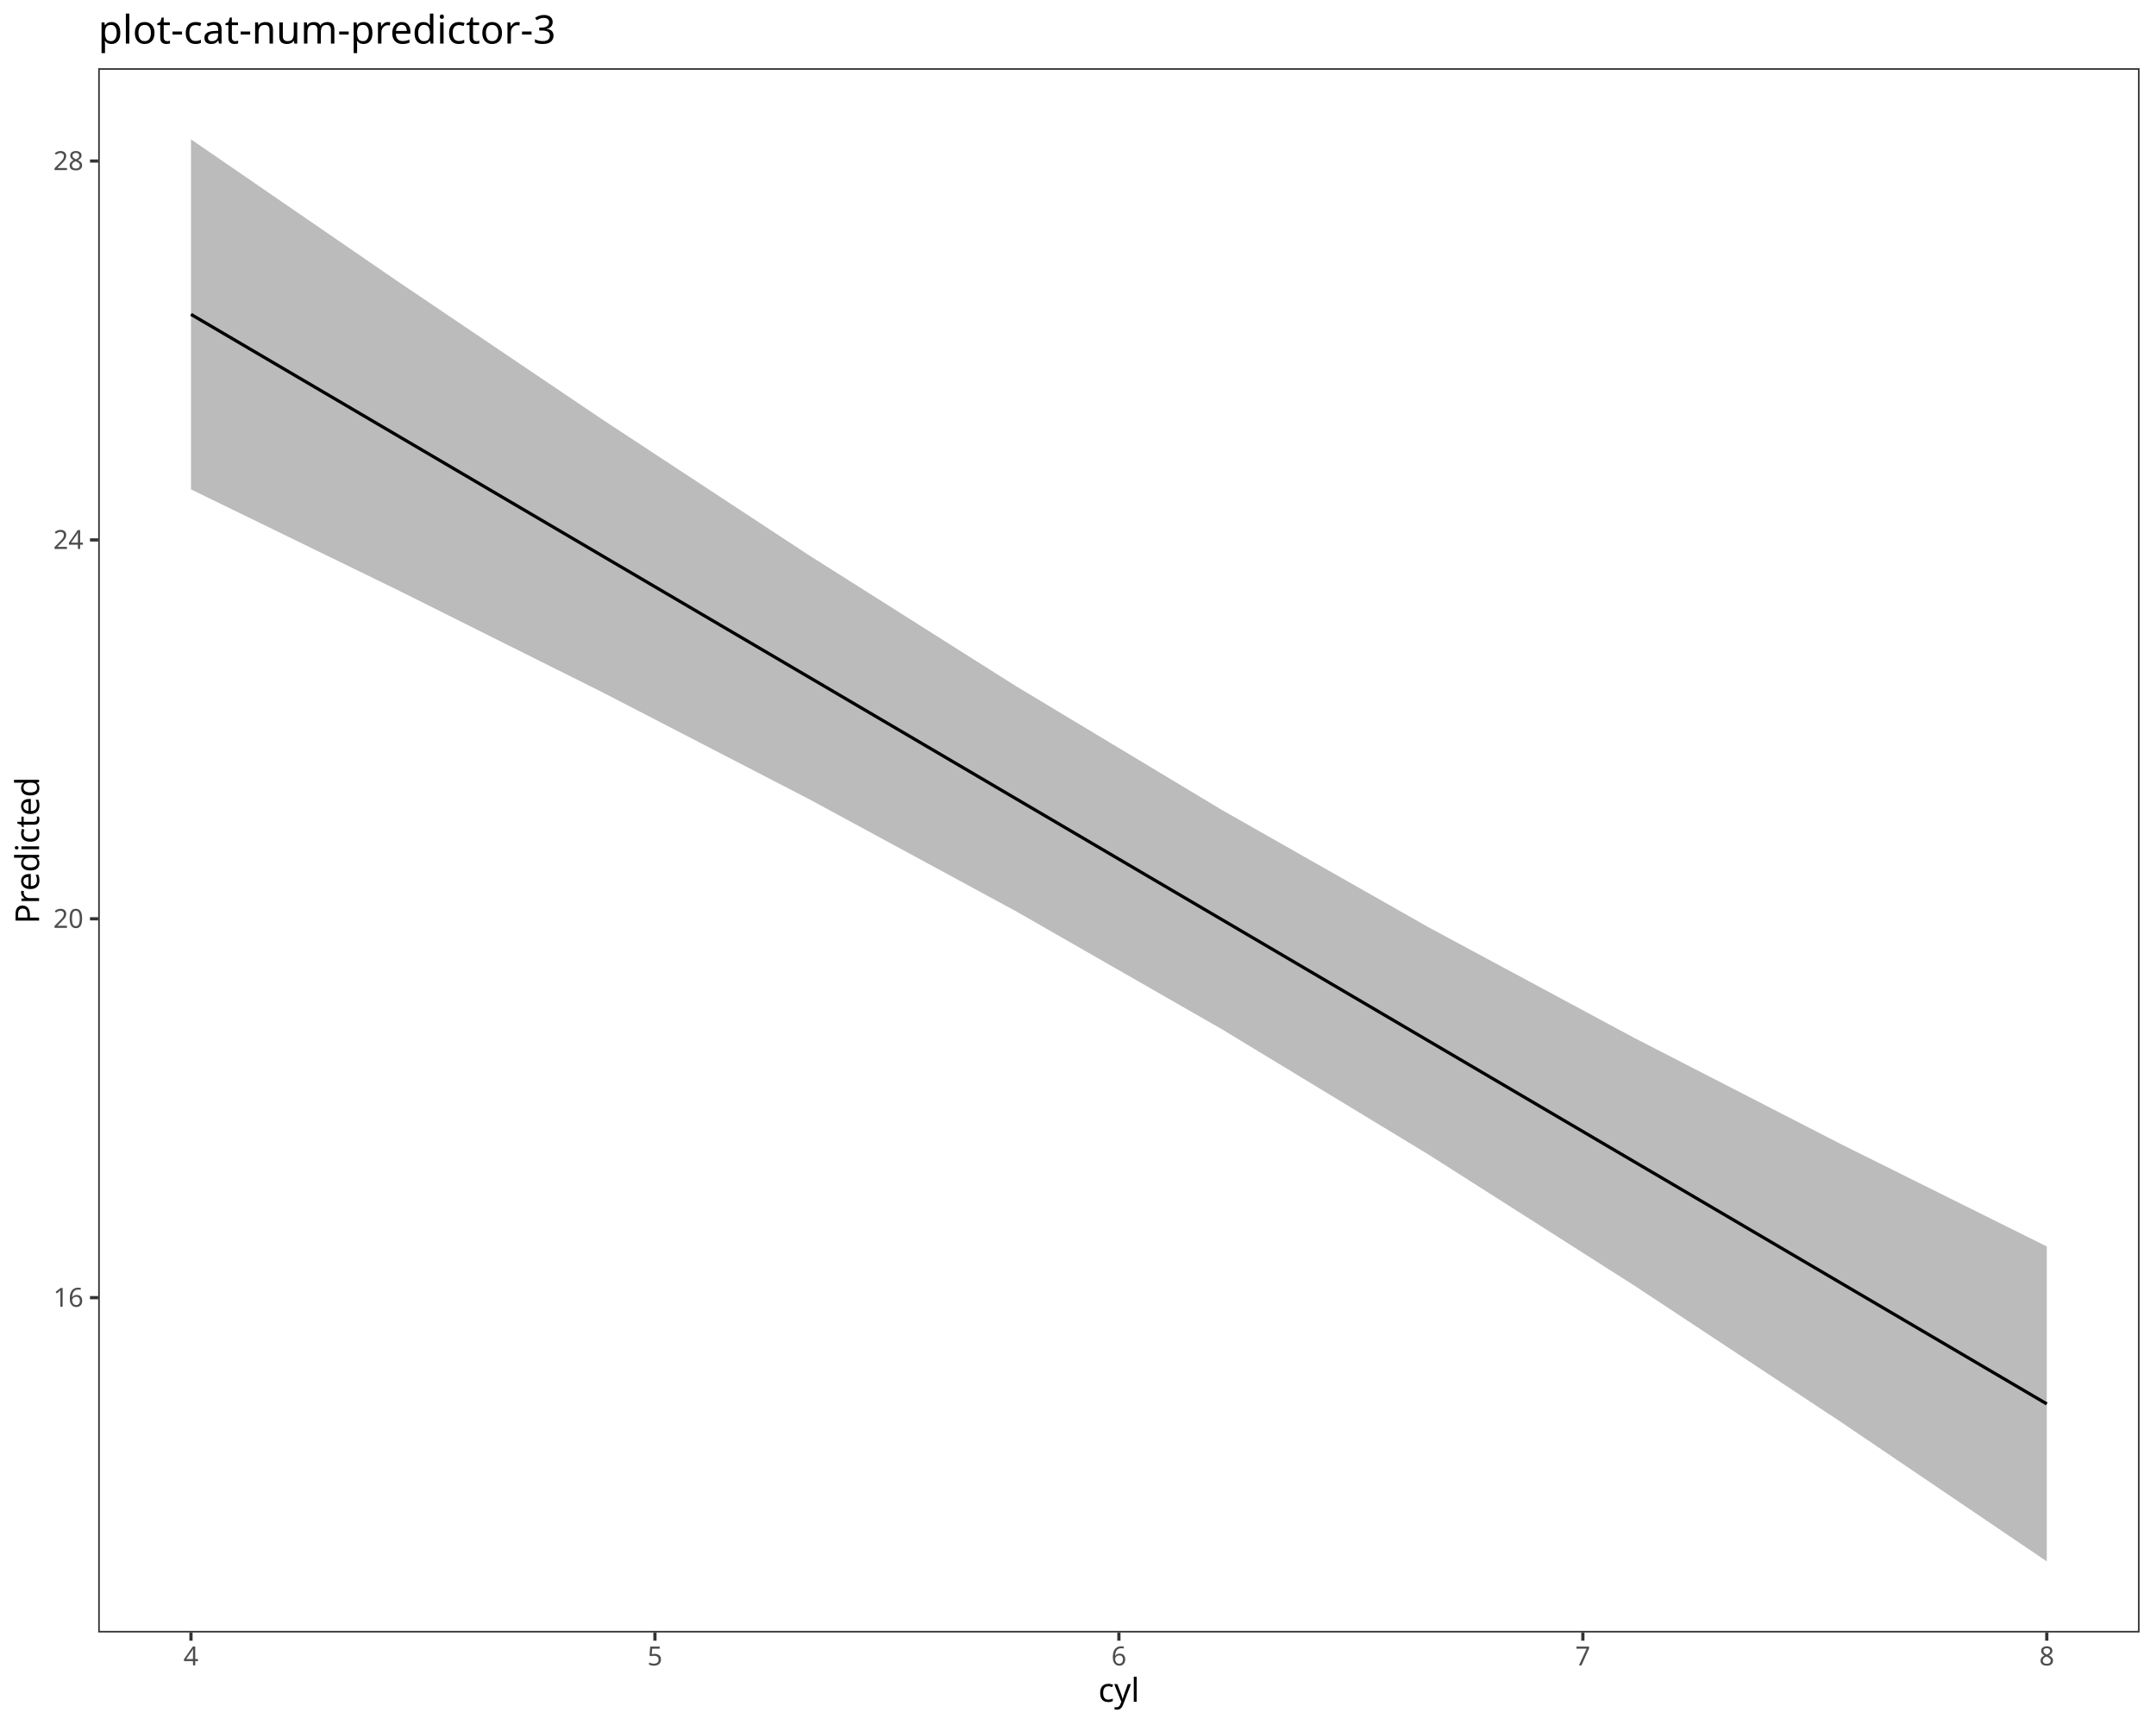
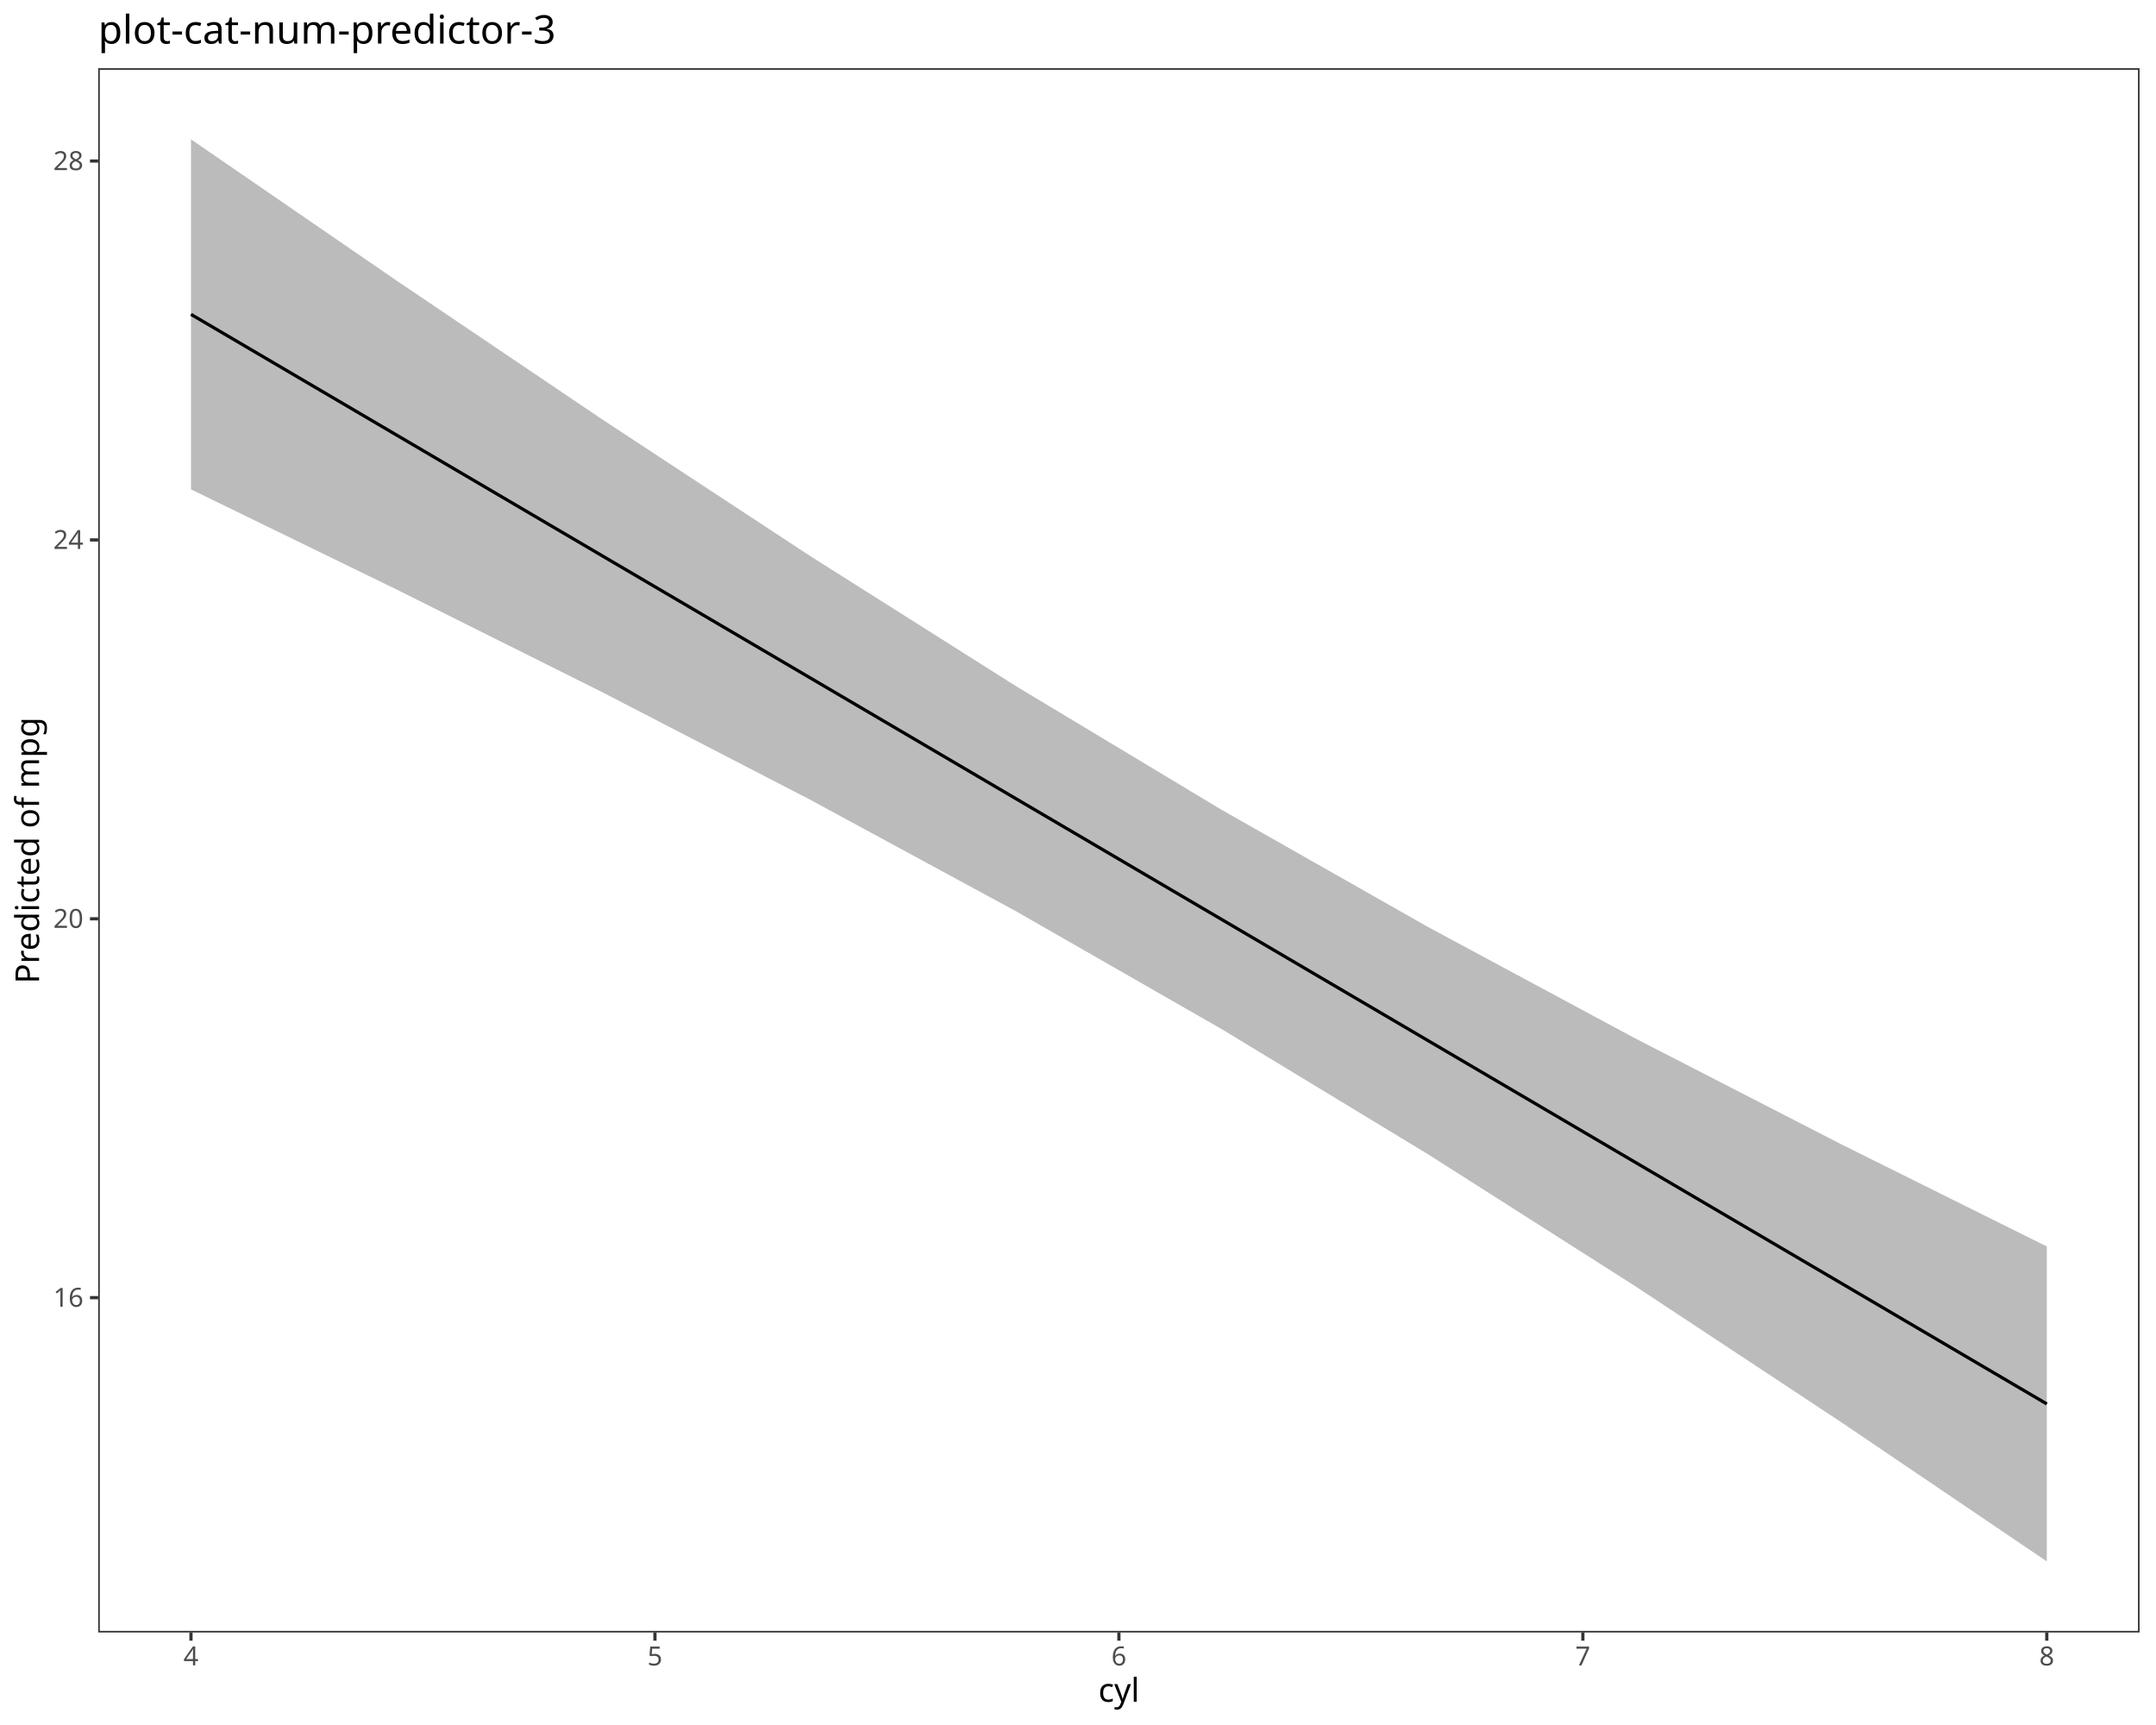
<svg xmlns="http://www.w3.org/2000/svg" class="svglite" data-engine-version="2.0" width="720.00pt" height="576.00pt" viewBox="0 0 720.00 576.00">
  <defs>
    <style type="text/css">
    .svglite line, .svglite polyline, .svglite polygon, .svglite path, .svglite rect, .svglite circle {
      fill: none;
      stroke: #000000;
      stroke-linecap: round;
      stroke-linejoin: round;
      stroke-miterlimit: 10.00;
    }
  </style>
  </defs>
  <rect width="100%" height="100%" style="stroke: none; fill: #FFFFFF;" />
  <defs>
    <clipPath id="cpMC4wMHw3MjAuMDB8MC4wMHw1NzYuMDA=">
      <rect x="0.00" y="0.00" width="720.00" height="576.00" />
    </clipPath>
  </defs>
  <g clip-path="url(#cpMC4wMHw3MjAuMDB8MC4wMHw1NzYuMDA=)">
    <rect x="0.00" y="0.00" width="720.00" height="576.00" style="stroke-width: 1.07; stroke: #FFFFFF; fill: #FFFFFF;" />
  </g>
  <defs>
    <clipPath id="cpMzIuNzl8NzE0LjUyfDIyLjc4fDU0NS4xMQ==">
      <rect x="32.79" y="22.78" width="681.73" height="522.33" />
    </clipPath>
  </defs>
  <g clip-path="url(#cpMzIuNzl8NzE0LjUyfDIyLjc4fDU0NS4xMQ==)">
    <rect x="32.79" y="22.78" width="681.73" height="522.33" style="stroke-width: 1.07; stroke: none; fill: #FFFFFF;" />
    <polygon points="63.78,46.53 132.64,93.84 201.50,140.30 270.37,185.54 339.23,229.08 408.09,270.48 476.95,309.57 545.81,346.59 614.67,381.98 683.53,416.21 683.53,521.37 614.67,474.75 545.81,429.29 476.95,385.46 408.09,343.70 339.23,304.25 270.37,266.94 201.50,231.33 132.64,196.94 63.78,163.41 " style="stroke-width: 0.00; stroke: none; stroke-linecap: butt; fill: #333333; fill-opacity: 0.33;" />
    <polyline points="63.78,46.53 132.64,93.84 201.50,140.30 270.37,185.54 339.23,229.08 408.09,270.48 476.95,309.57 545.81,346.59 614.67,381.98 683.53,416.21 " style="stroke-width: 1.07; stroke: none; stroke-linecap: butt;" />
    <polyline points="683.53,521.37 614.67,474.75 545.81,429.29 476.95,385.46 408.09,343.70 339.23,304.25 270.37,266.94 201.50,231.33 132.64,196.94 63.78,163.41 " style="stroke-width: 1.07; stroke: none; stroke-linecap: butt;" />
    <polyline points="63.78,104.97 132.64,145.39 201.50,185.82 270.37,226.24 339.23,266.67 408.09,307.09 476.95,347.51 545.81,387.94 614.67,428.36 683.53,468.79 " style="stroke-width: 1.07; stroke-linecap: butt;" />
    <rect x="32.79" y="22.78" width="681.73" height="522.33" style="stroke-width: 1.07; stroke: #333333;" />
  </g>
  <g clip-path="url(#cpMC4wMHw3MjAuMDB8MC4wMHw1NzYuMDA=)">
    <text x="27.86" y="436.34" text-anchor="end" style="font-size: 8.80px; fill: #4D4D4D; font-family: sans;" textLength="9.79px" lengthAdjust="spacingAndGlyphs">16</text>
    <text x="27.86" y="309.83" text-anchor="end" style="font-size: 8.80px; fill: #4D4D4D; font-family: sans;" textLength="9.79px" lengthAdjust="spacingAndGlyphs">20</text>
    <text x="27.86" y="183.31" text-anchor="end" style="font-size: 8.80px; fill: #4D4D4D; font-family: sans;" textLength="9.79px" lengthAdjust="spacingAndGlyphs">24</text>
    <text x="27.86" y="56.80" text-anchor="end" style="font-size: 8.80px; fill: #4D4D4D; font-family: sans;" textLength="9.79px" lengthAdjust="spacingAndGlyphs">28</text>
    <polyline points="30.05,433.31 32.79,433.31 " style="stroke-width: 1.07; stroke: #333333; stroke-linecap: butt;" />
    <polyline points="30.05,306.80 32.79,306.80 " style="stroke-width: 1.07; stroke: #333333; stroke-linecap: butt;" />
    <polyline points="30.05,180.29 32.79,180.29 " style="stroke-width: 1.07; stroke: #333333; stroke-linecap: butt;" />
    <polyline points="30.05,53.77 32.79,53.77 " style="stroke-width: 1.07; stroke: #333333; stroke-linecap: butt;" />
    <polyline points="63.78,547.85 63.78,545.11 " style="stroke-width: 1.07; stroke: #333333; stroke-linecap: butt;" />
    <polyline points="218.72,547.85 218.72,545.11 " style="stroke-width: 1.07; stroke: #333333; stroke-linecap: butt;" />
    <polyline points="373.66,547.85 373.66,545.11 " style="stroke-width: 1.07; stroke: #333333; stroke-linecap: butt;" />
    <polyline points="528.60,547.85 528.60,545.11 " style="stroke-width: 1.07; stroke: #333333; stroke-linecap: butt;" />
    <polyline points="683.53,547.85 683.53,545.11 " style="stroke-width: 1.07; stroke: #333333; stroke-linecap: butt;" />
    <text x="63.78" y="556.10" text-anchor="middle" style="font-size: 8.80px; fill: #4D4D4D; font-family: sans;" textLength="4.89px" lengthAdjust="spacingAndGlyphs">4</text>
    <text x="218.72" y="556.10" text-anchor="middle" style="font-size: 8.80px; fill: #4D4D4D; font-family: sans;" textLength="4.89px" lengthAdjust="spacingAndGlyphs">5</text>
    <text x="373.66" y="556.10" text-anchor="middle" style="font-size: 8.80px; fill: #4D4D4D; font-family: sans;" textLength="4.89px" lengthAdjust="spacingAndGlyphs">6</text>
    <text x="528.60" y="556.10" text-anchor="middle" style="font-size: 8.80px; fill: #4D4D4D; font-family: sans;" textLength="4.89px" lengthAdjust="spacingAndGlyphs">7</text>
    <text x="683.53" y="556.10" text-anchor="middle" style="font-size: 8.80px; fill: #4D4D4D; font-family: sans;" textLength="4.89px" lengthAdjust="spacingAndGlyphs">8</text>
    <text x="373.66" y="568.24" text-anchor="middle" style="font-size: 11.00px; font-family: sans;" textLength="13.45px" lengthAdjust="spacingAndGlyphs">cyl</text>
-     <text transform="translate(13.05,283.95) rotate(-90)" text-anchor="middle" style="font-size: 11.00px; font-family: sans;" textLength="46.48px" lengthAdjust="spacingAndGlyphs">Predicted</text>
+     <text transform="translate(13.05,283.95) rotate(-90)" text-anchor="middle" style="font-size: 11.00px; font-family: sans;" textLength="83.17px" lengthAdjust="spacingAndGlyphs">Predicted of mpg</text>
    <text x="32.79" y="14.56" style="font-size: 13.20px; font-family: sans;" textLength="140.87px" lengthAdjust="spacingAndGlyphs">plot-cat-num-predictor-3</text>
  </g>
</svg>
